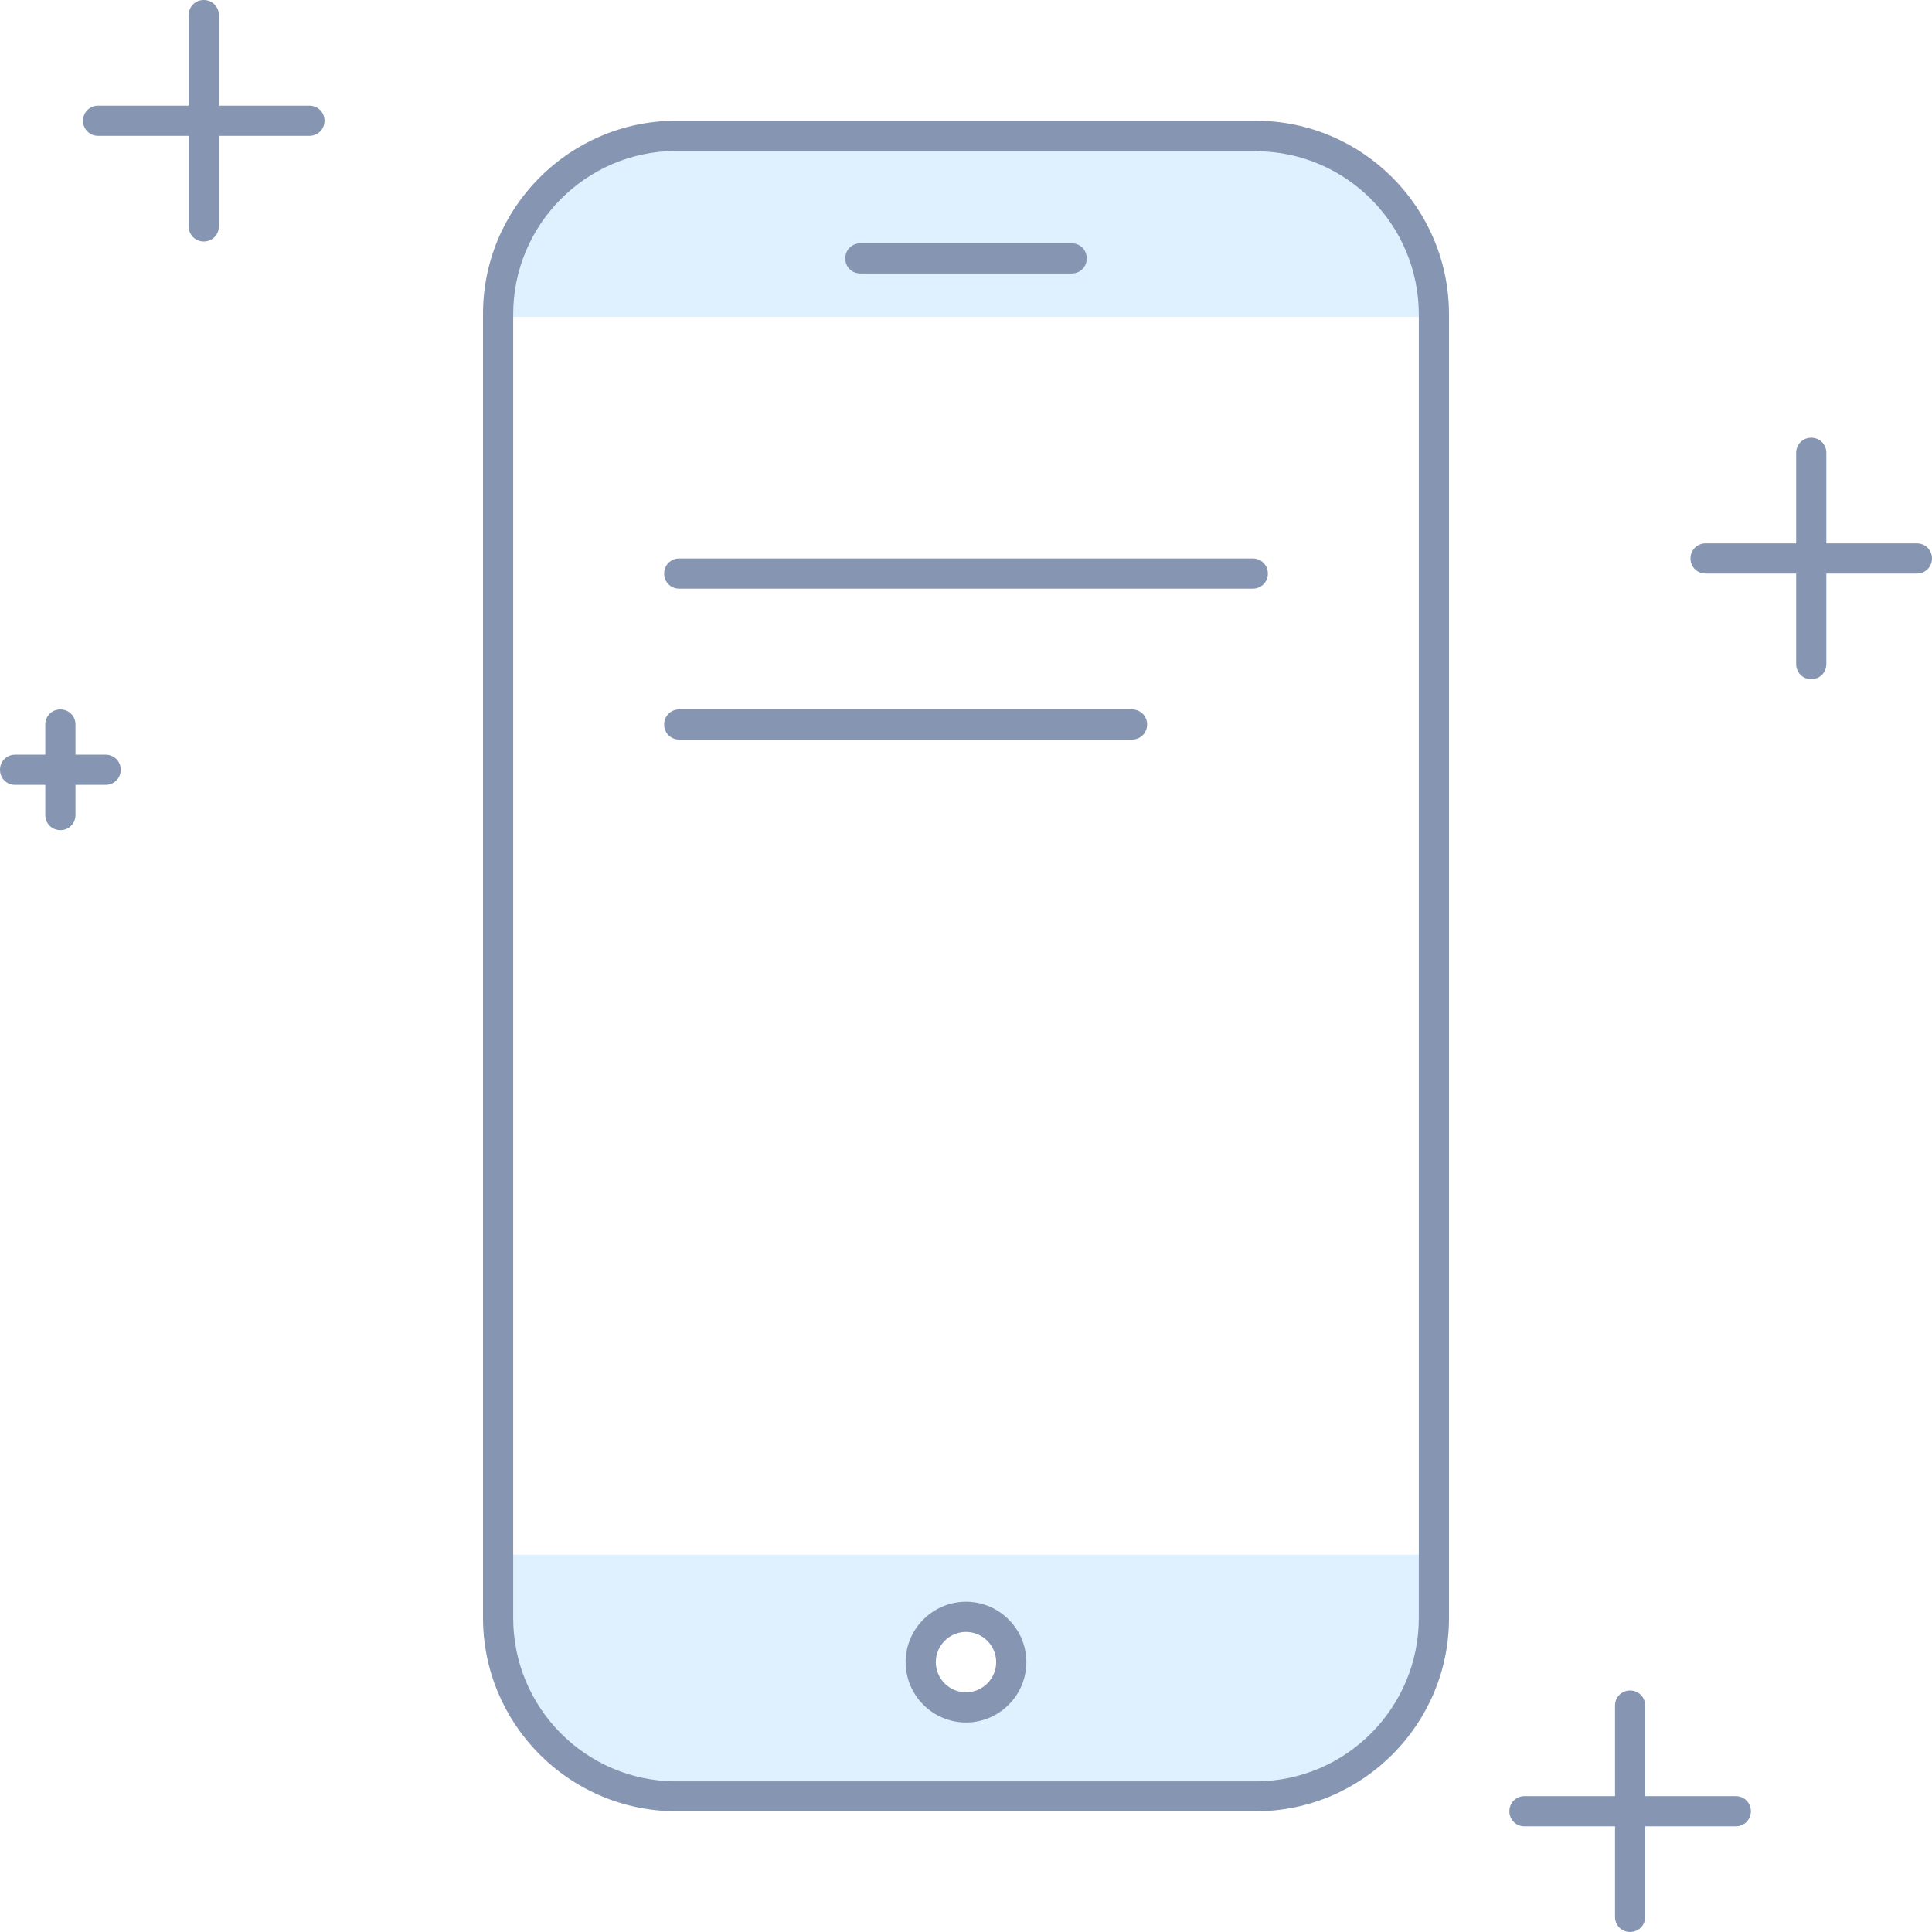
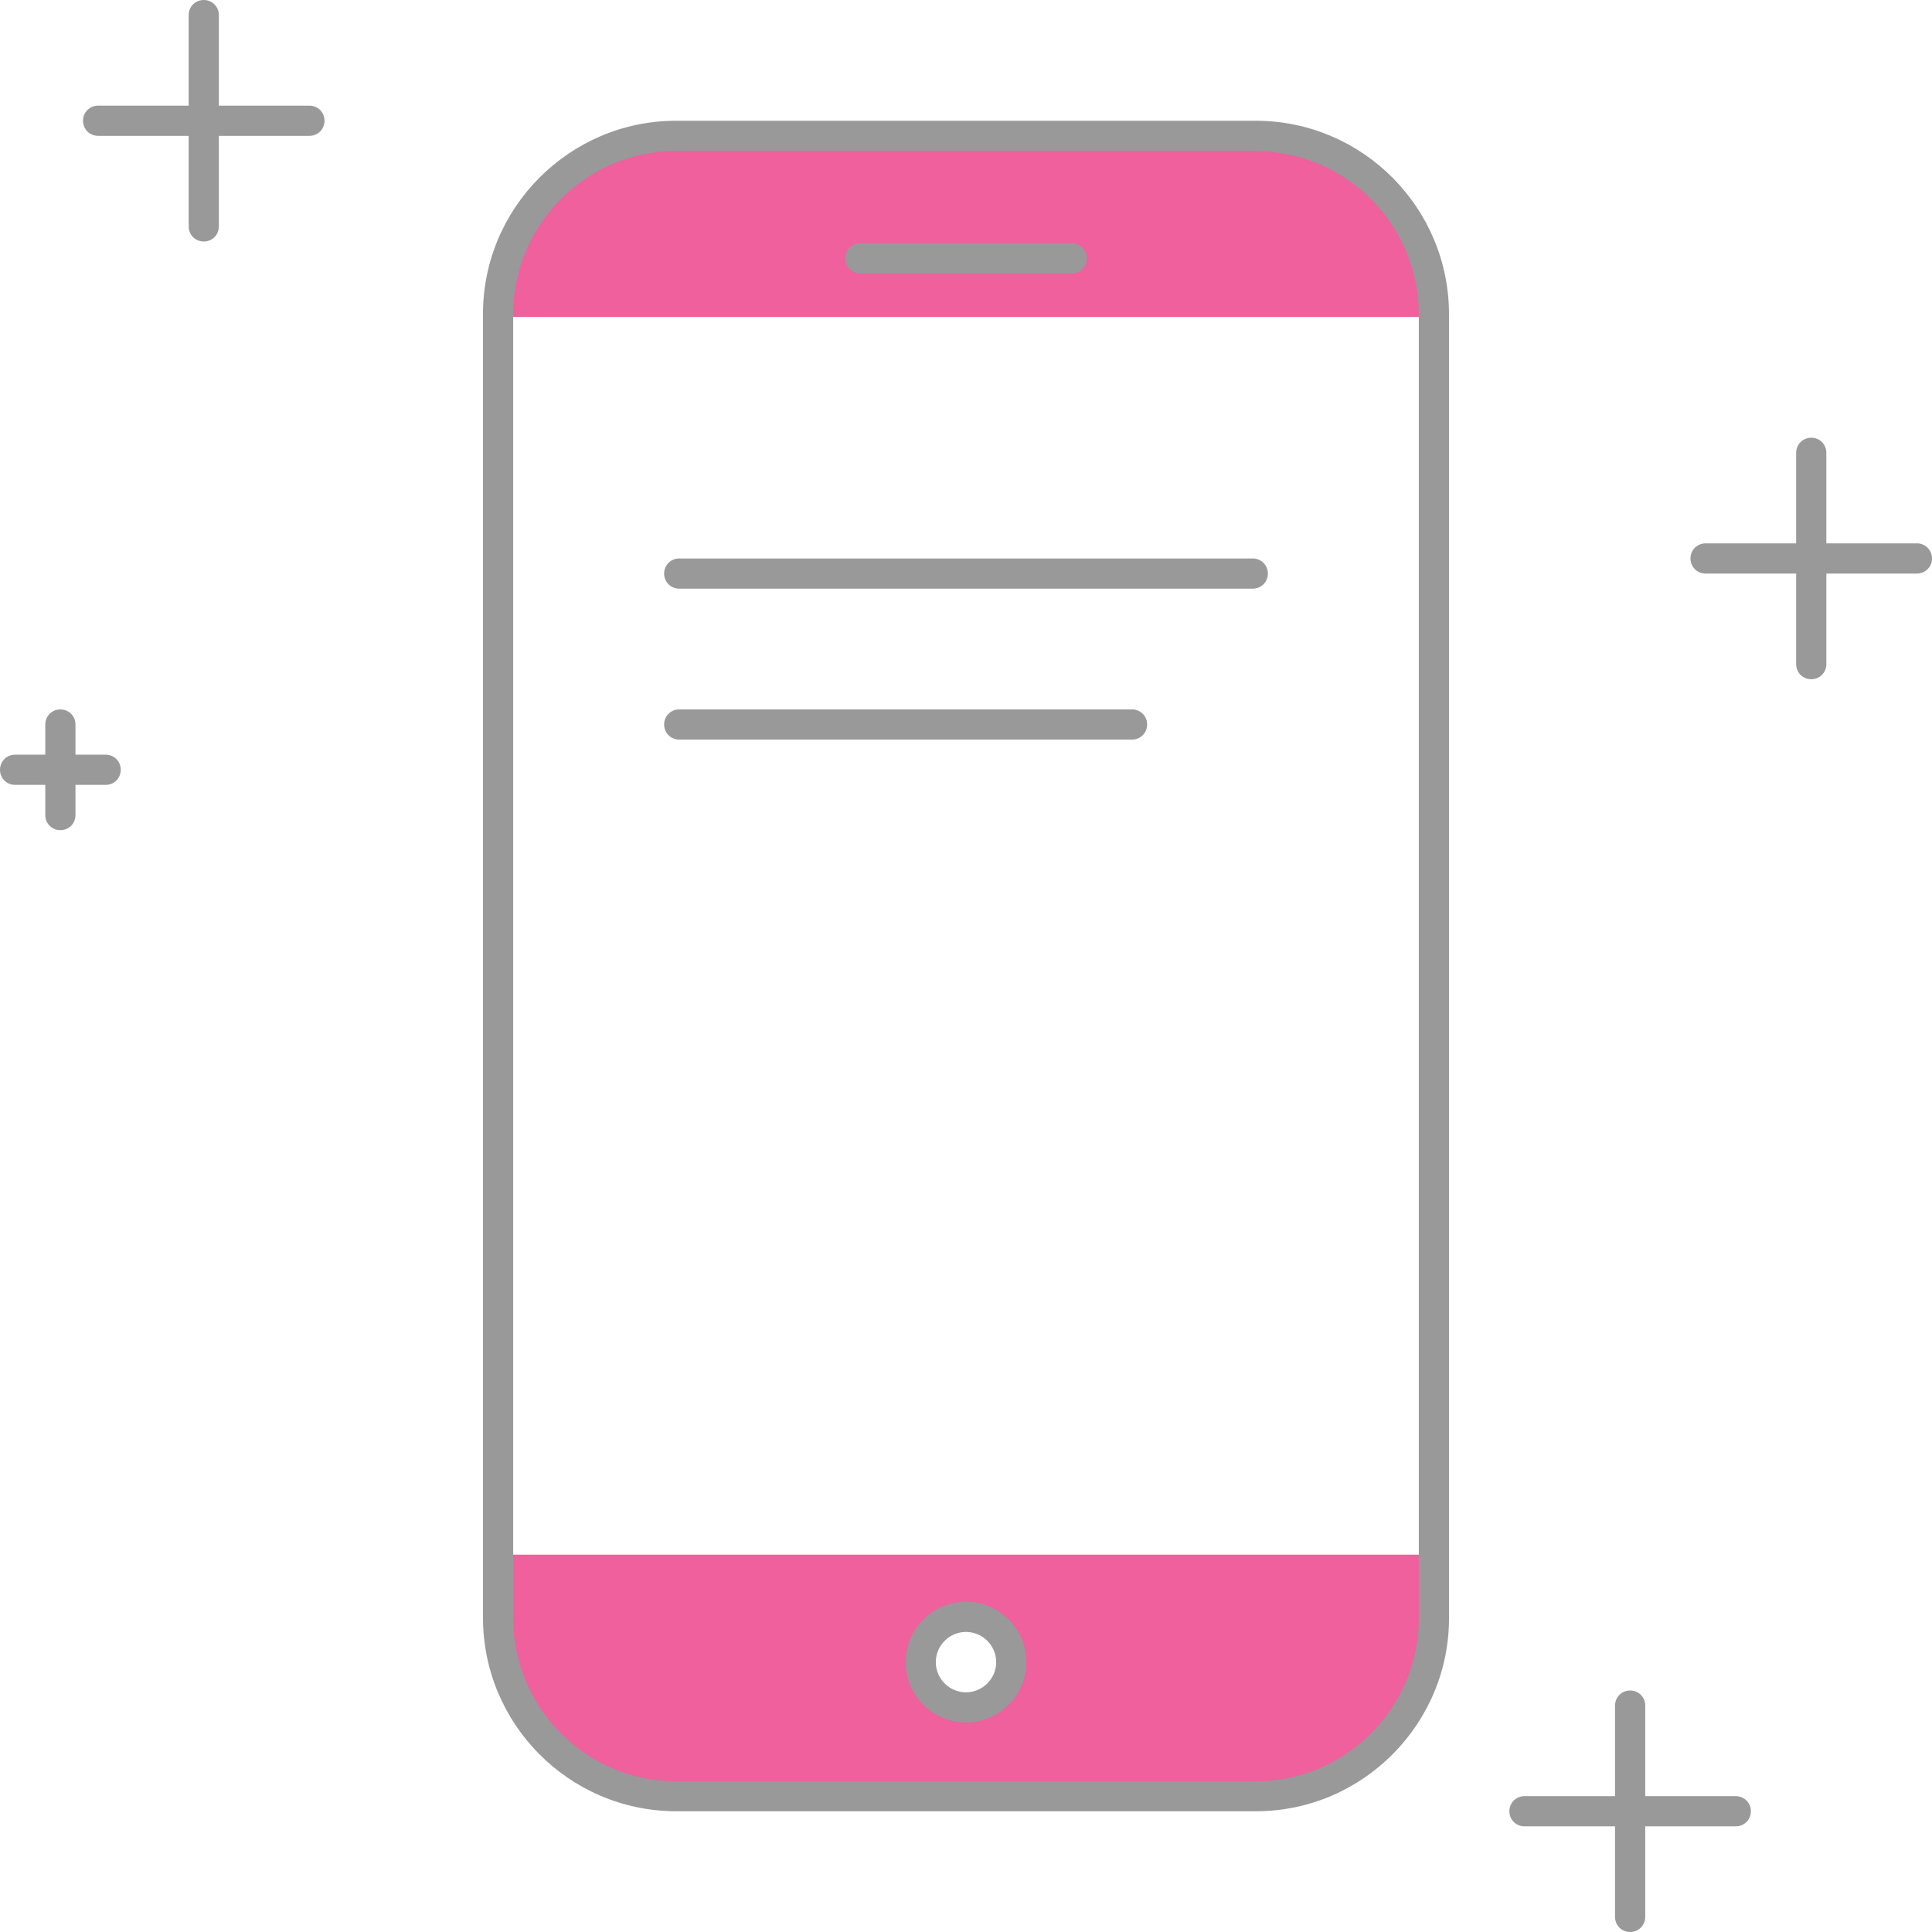
<svg xmlns="http://www.w3.org/2000/svg" id="illustartions" viewBox="0 0 64 64">
  <defs>
    <style>
      .cls-1 {
-         fill: #8696b2;
+         fill: #ef609d;
      }

      .cls-2 {
-         fill: #dff0fe;
+         fill: #999;
      }
    </style>
  </defs>
-   <path class="cls-2" d="M16.5,51.5v.12c0,4.35,2.63,7.88,5.87,7.88h19.27c3.24,0,5.87-3.53,5.87-7.88v-.12h-31ZM32,56.56c-.83,0-1.5-.67-1.5-1.5s.67-1.5,1.5-1.5,1.5.67,1.5,1.5-.67,1.5-1.5,1.5h0Z" />
-   <path class="cls-2" d="M16.5,10.5v-.09c-.01-3.25,2.61-5.9,5.87-5.91h19.27c3.25.01,5.88,2.66,5.87,5.91h0v.09h-31Z" />
-   <path class="cls-1" d="M41.64,60h-19.27c-3.53-.02-6.38-2.9-6.37-6.43V10.43c-.02-3.52,2.84-6.41,6.36-6.43h19.27c3.53.02,6.38,2.9,6.37,6.43v11.51s0,.02,0,.03v31.6c.02,3.52-2.84,6.41-6.36,6.43ZM41.63,5h-19.26c-2.97.02-5.38,2.45-5.37,5.43v43.15c-.01,2.98,2.39,5.41,5.37,5.43h19.26c2.97-.02,5.38-2.45,5.37-5.43v-31.57s0-.02,0-.03v-11.54c.01-2.98-2.39-5.41-5.37-5.43Z" />
-   <path class="cls-1" d="M32,57.06c-1.1,0-2-.9-2-2s.9-2,2-2,2,.9,2,2-.9,2-2,2ZM32,54.06c-.55,0-1,.45-1,1s.45,1,1,1,1-.45,1-1-.45-1-1-1Z" />
-   <path class="cls-1" d="M35.5,9.06h-7c-.28,0-.5-.22-.5-.5s.22-.5.5-.5h7c.28,0,.5.22.5.5s-.22.5-.5.5Z" />
-   <path class="cls-1" d="M37.5,24.5h-15c-.28,0-.5-.22-.5-.5s.22-.5.5-.5h15c.28,0,.5.22.5.5s-.22.5-.5.5Z" />
-   <path class="cls-1" d="M41.5,19.5h-19c-.28,0-.5-.22-.5-.5s.22-.5.5-.5h19c.28,0,.5.22.5.5s-.22.5-.5.5Z" />
-   <path class="cls-1" d="M3.5,25h-1v-1c0-.28-.22-.5-.5-.5s-.5.22-.5.5v1H.5c-.28,0-.5.22-.5.5s.22.5.5.5h1v1c0,.28.22.5.5.5s.5-.22.5-.5v-1h1c.28,0,.5-.22.5-.5s-.22-.5-.5-.5Z" />
-   <path class="cls-1" d="M63.5,18h-3v-3c0-.28-.22-.5-.5-.5s-.5.22-.5.5v3h-3c-.28,0-.5.22-.5.5s.22.5.5.5h3v3c0,.28.22.5.5.5s.5-.22.5-.5v-3h3c.28,0,.5-.22.5-.5s-.22-.5-.5-.5Z" />
-   <path class="cls-1" d="M10.25,3.5h-3V.5c0-.28-.22-.5-.5-.5s-.5.22-.5.5v3h-3c-.28,0-.5.22-.5.5s.22.5.5.5h3v3c0,.28.22.5.5.5s.5-.22.5-.5v-3h3c.28,0,.5-.22.5-.5s-.22-.5-.5-.5Z" />
-   <path class="cls-1" d="M57.5,59.5h-3v-3c0-.28-.22-.5-.5-.5s-.5.22-.5.5v3h-3c-.28,0-.5.22-.5.5s.22.5.5.5h3v3c0,.28.22.5.5.5s.5-.22.5-.5v-3h3c.28,0,.5-.22.5-.5s-.22-.5-.5-.5Z" />
+   <path class="cls-1" d="M16.5,51.5v.12c0,4.35,2.63,7.88,5.87,7.88h19.27c3.24,0,5.87-3.53,5.87-7.88v-.12h-31ZM32,56.56c-.83,0-1.5-.67-1.5-1.5s.67-1.5,1.5-1.5,1.5.67,1.5,1.5-.67,1.5-1.5,1.5h0Z" />
+   <path class="cls-1" d="M16.5,10.5v-.09c-.01-3.25,2.61-5.9,5.87-5.91h19.27c3.25.01,5.88,2.66,5.87,5.91h0v.09h-31Z" />
+   <path class="cls-2" d="M41.64,60h-19.27c-3.53-.02-6.38-2.9-6.37-6.43V10.43c-.02-3.52,2.84-6.41,6.36-6.43h19.27c3.53.02,6.38,2.9,6.37,6.43v11.51s0,.02,0,.03v31.6c.02,3.52-2.84,6.41-6.36,6.43ZM41.63,5h-19.26c-2.97.02-5.38,2.45-5.37,5.43v43.15c-.01,2.98,2.39,5.41,5.37,5.43h19.26c2.97-.02,5.38-2.45,5.37-5.43v-31.57s0-.02,0-.03v-11.54c.01-2.98-2.39-5.41-5.37-5.43Z" />
+   <path class="cls-2" d="M32,57.06c-1.1,0-2-.9-2-2s.9-2,2-2,2,.9,2,2-.9,2-2,2ZM32,54.06c-.55,0-1,.45-1,1s.45,1,1,1,1-.45,1-1-.45-1-1-1Z" />
+   <path class="cls-2" d="M35.5,9.06h-7c-.28,0-.5-.22-.5-.5s.22-.5.5-.5h7c.28,0,.5.22.5.5s-.22.5-.5.5Z" />
+   <path class="cls-2" d="M37.5,24.5h-15c-.28,0-.5-.22-.5-.5s.22-.5.5-.5h15c.28,0,.5.22.5.5s-.22.5-.5.5Z" />
+   <path class="cls-2" d="M41.5,19.5h-19c-.28,0-.5-.22-.5-.5s.22-.5.5-.5h19c.28,0,.5.22.5.5s-.22.5-.5.5Z" />
+   <path class="cls-2" d="M3.5,25h-1v-1c0-.28-.22-.5-.5-.5s-.5.22-.5.5v1H.5c-.28,0-.5.22-.5.5s.22.5.5.5h1v1c0,.28.22.5.5.5s.5-.22.5-.5v-1h1c.28,0,.5-.22.5-.5s-.22-.5-.5-.5Z" />
+   <path class="cls-2" d="M63.5,18h-3v-3c0-.28-.22-.5-.5-.5s-.5.22-.5.5v3h-3c-.28,0-.5.22-.5.5s.22.5.5.5h3v3c0,.28.22.5.5.5s.5-.22.5-.5v-3h3c.28,0,.5-.22.5-.5s-.22-.5-.5-.5Z" />
+   <path class="cls-2" d="M10.25,3.5h-3V.5c0-.28-.22-.5-.5-.5s-.5.22-.5.5v3h-3c-.28,0-.5.22-.5.5s.22.5.5.5h3v3c0,.28.22.5.5.5s.5-.22.5-.5v-3h3c.28,0,.5-.22.5-.5s-.22-.5-.5-.5Z" />
+   <path class="cls-2" d="M57.5,59.5h-3v-3c0-.28-.22-.5-.5-.5s-.5.22-.5.5v3h-3c-.28,0-.5.22-.5.5s.22.5.5.5h3v3c0,.28.22.5.5.5s.5-.22.5-.5v-3h3c.28,0,.5-.22.5-.5s-.22-.5-.5-.5Z" />
</svg>
